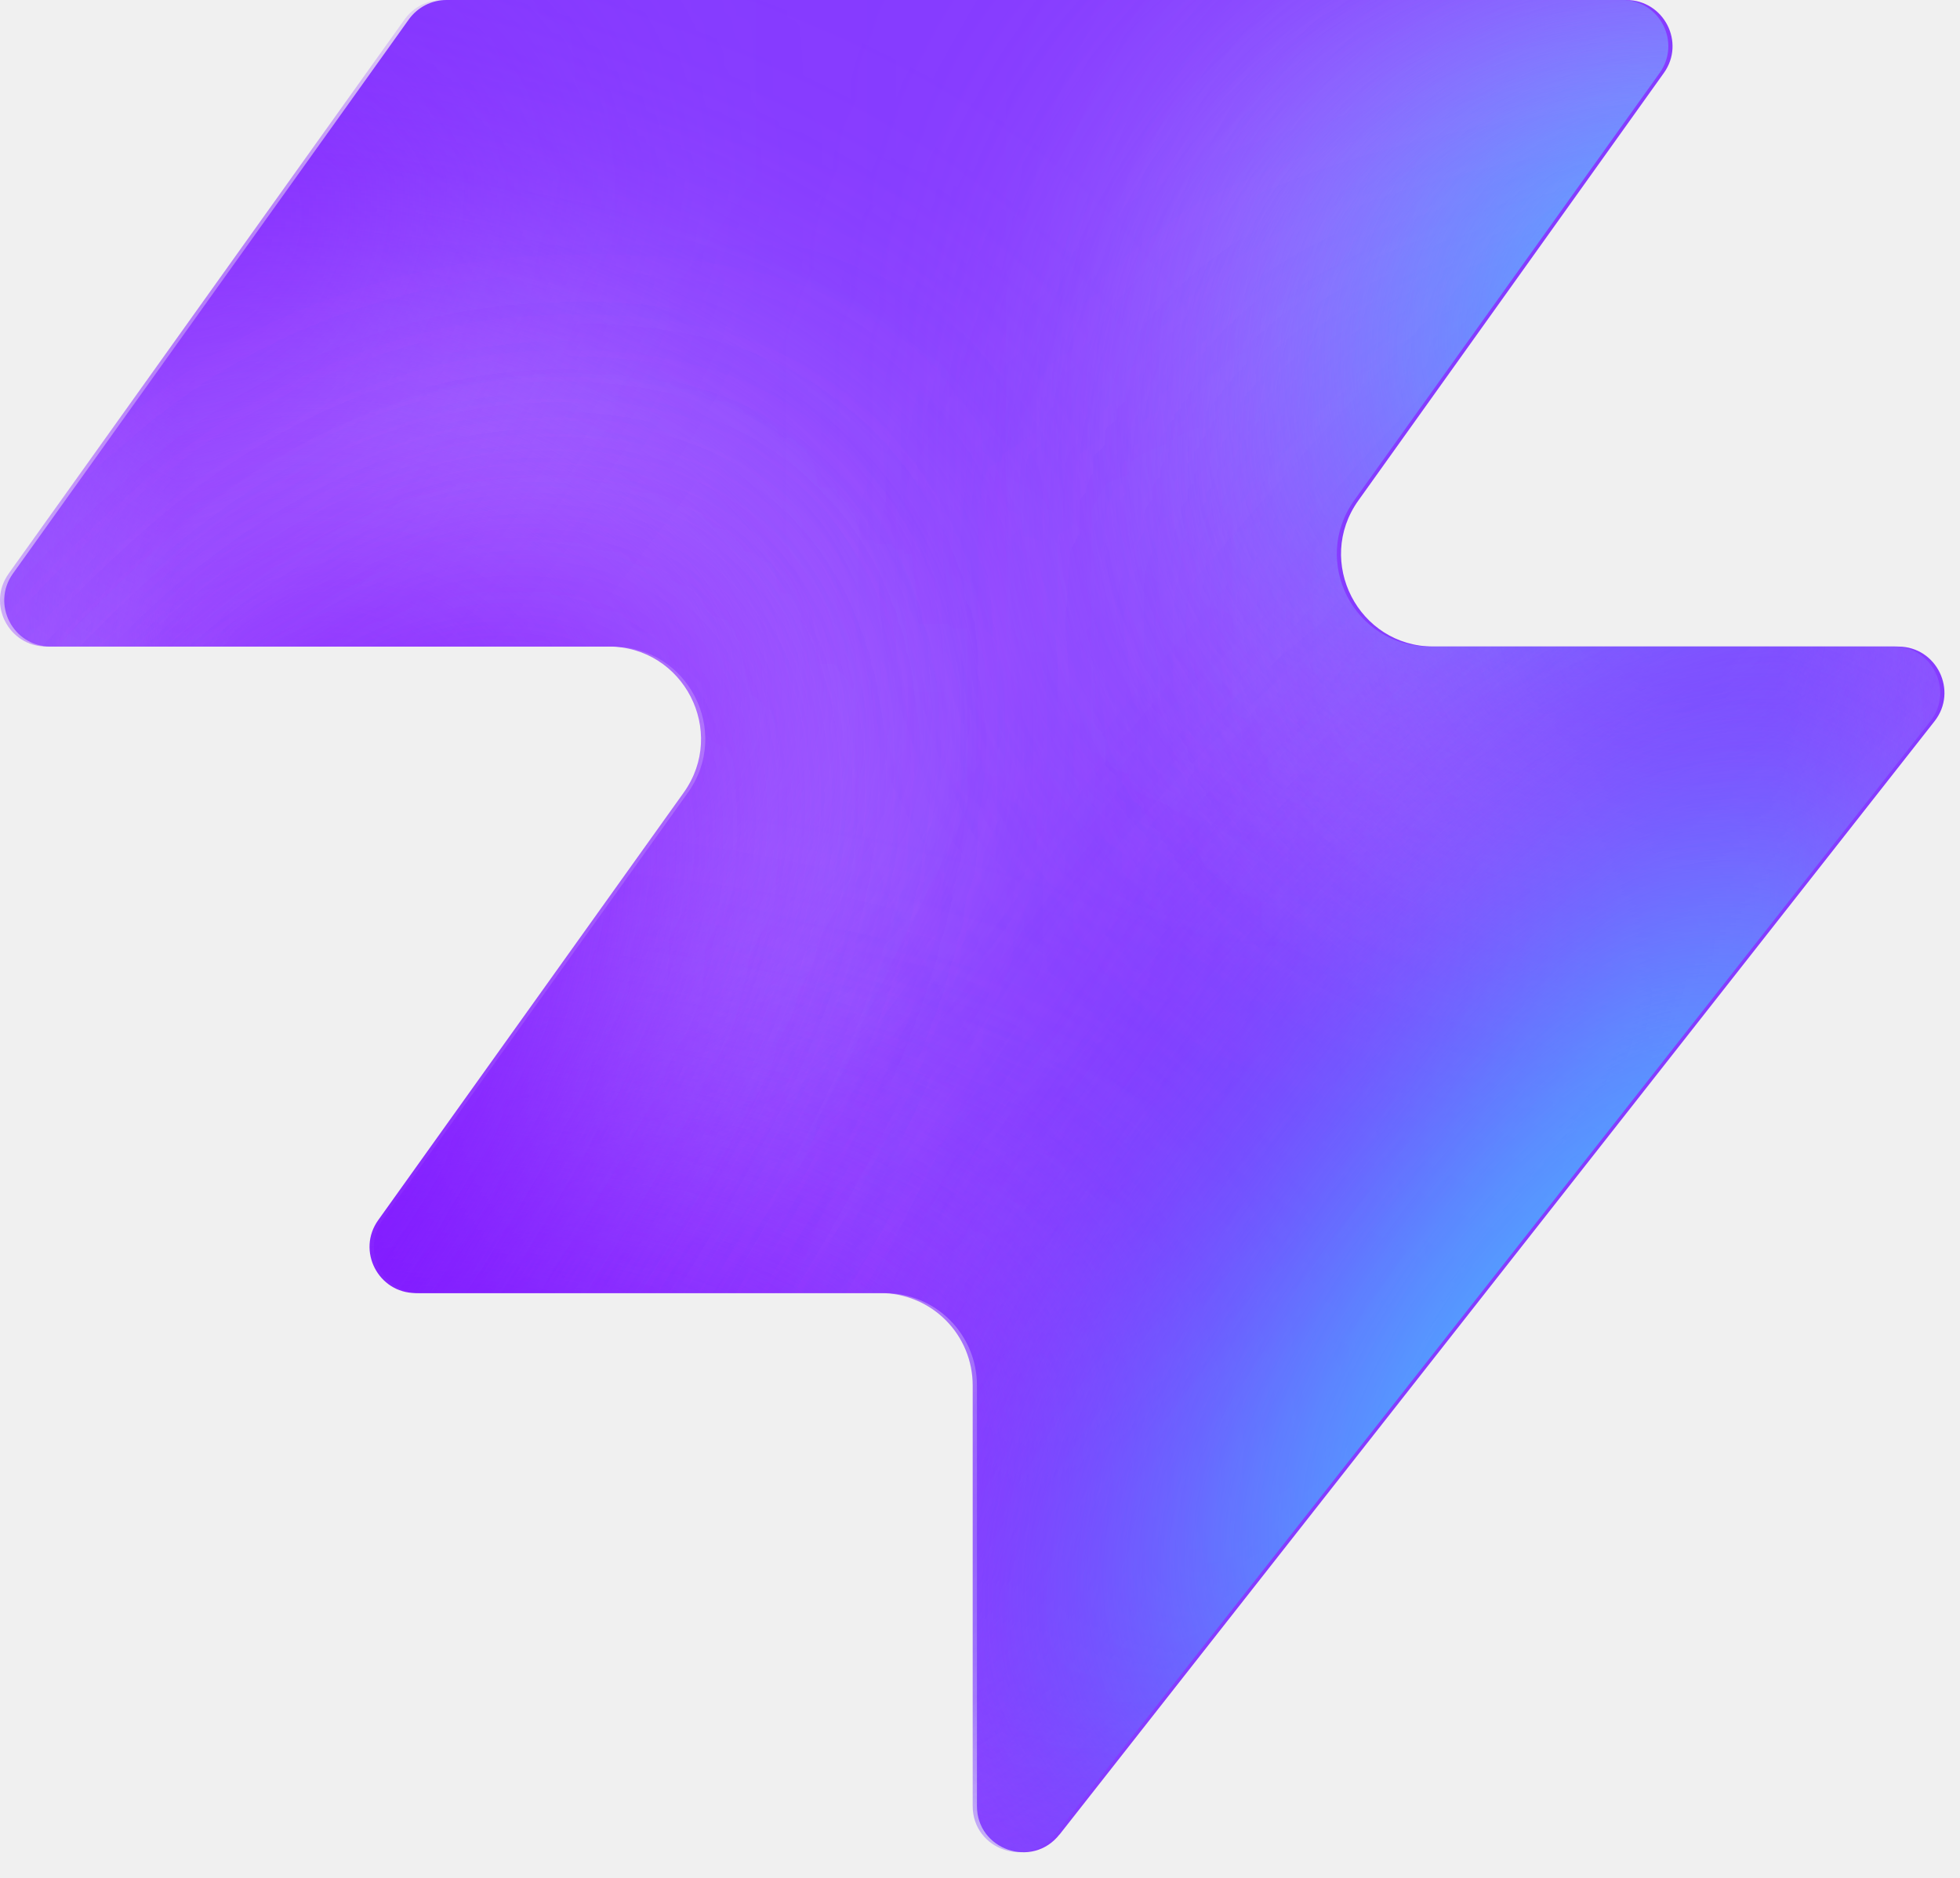
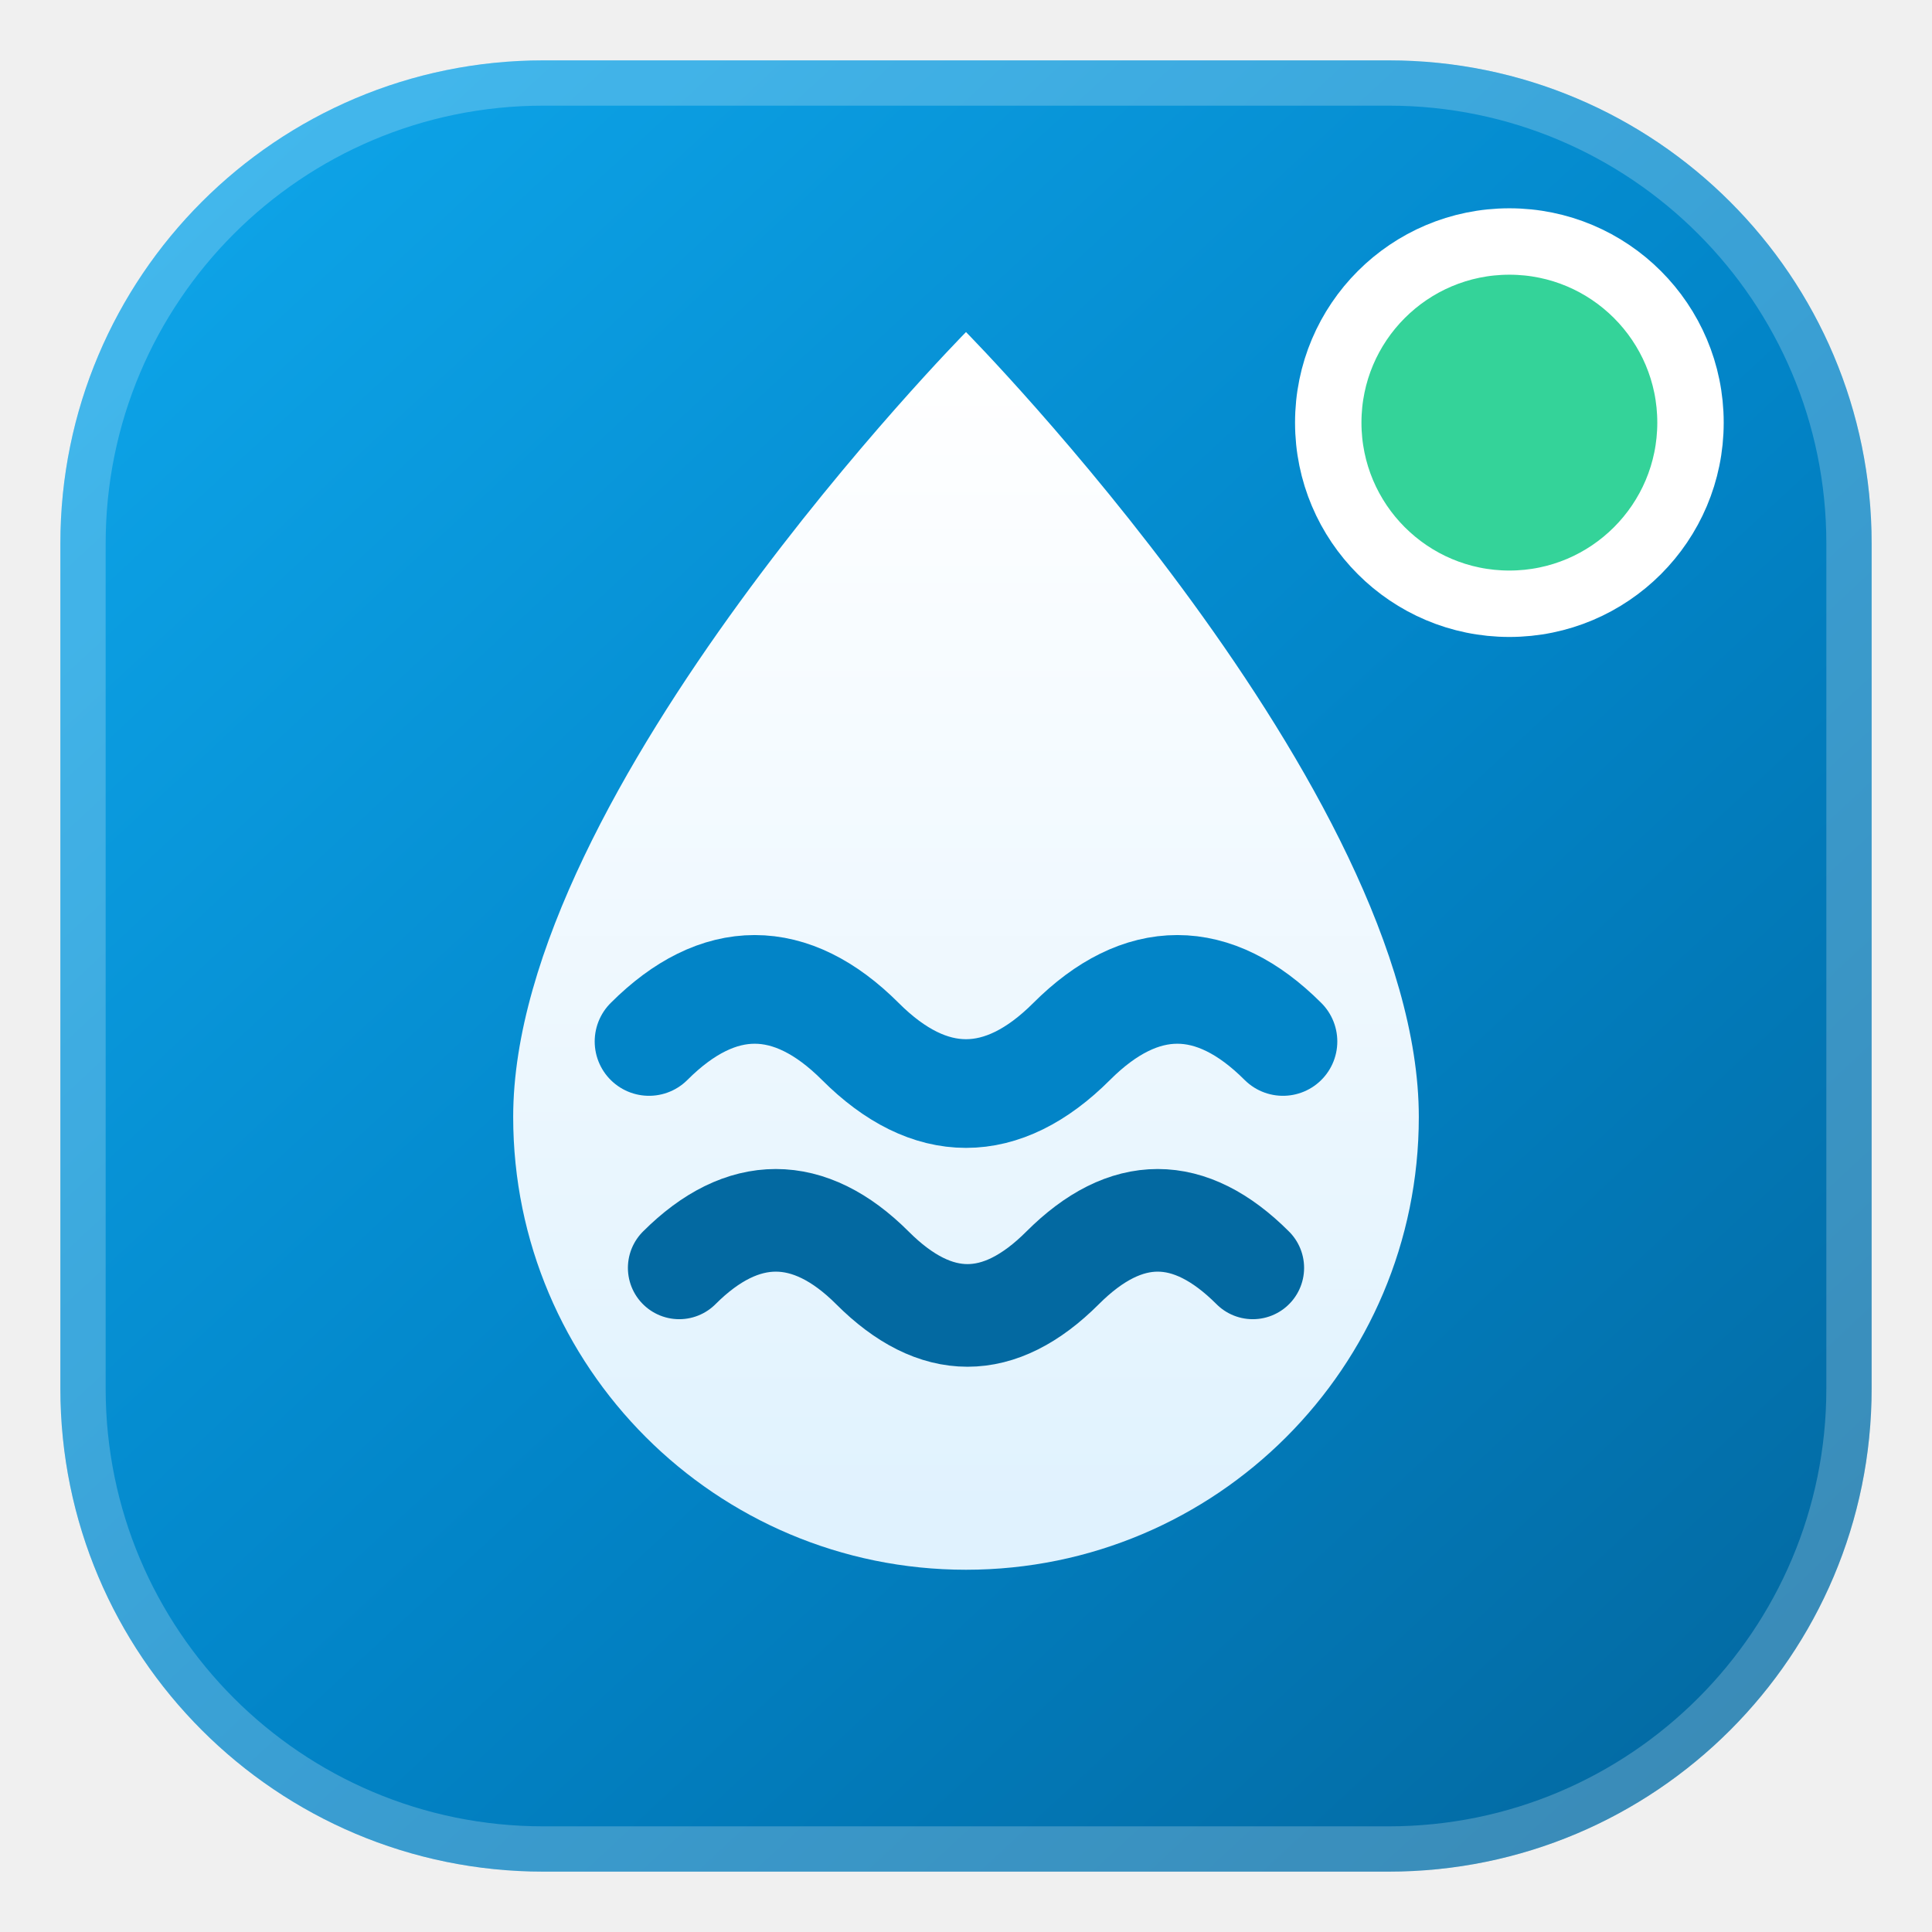
- <svg xmlns="http://www.w3.org/2000/svg" width="48" height="46" fill="none" viewBox="0 0 48 46">
-   <path fill="#863bff" d="M25.946 44.938c-.664.845-2.021.375-2.021-.698V33.937a2.26 2.26 0 0 0-2.262-2.262H10.287c-.92 0-1.456-1.04-.92-1.788l7.48-10.471c1.07-1.497 0-3.578-1.842-3.578H1.237c-.92 0-1.456-1.04-.92-1.788L10.013.474c.214-.297.556-.474.92-.474h28.894c.92 0 1.456 1.04.92 1.788l-7.48 10.471c-1.07 1.498 0 3.579 1.842 3.579h11.377c.943 0 1.473 1.088.89 1.83L25.947 44.94z" style="fill:#863bff;fill:color(display-p3 .525 .23 1);fill-opacity:1" />
-   <mask id="a" width="48" height="46" x="0" y="0" maskUnits="userSpaceOnUse" style="mask-type:alpha">
-     <path fill="#000" d="M25.842 44.938c-.664.844-2.021.375-2.021-.698V33.937a2.26 2.26 0 0 0-2.262-2.262H10.183c-.92 0-1.456-1.04-.92-1.788l7.48-10.471c1.07-1.498 0-3.579-1.842-3.579H1.133c-.92 0-1.456-1.04-.92-1.787L9.91.473c.214-.297.556-.474.92-.474h28.894c.92 0 1.456 1.04.92 1.788l-7.48 10.471c-1.07 1.498 0 3.578 1.842 3.578h11.377c.943 0 1.473 1.088.89 1.832L25.843 44.94z" style="fill:#000;fill-opacity:1" />
-   </mask>
-   <g mask="url(#a)">
-     <g filter="url(#b)">
-       <ellipse cx="5.508" cy="14.704" fill="#ede6ff" rx="5.508" ry="14.704" style="fill:#ede6ff;fill:color(display-p3 .927 .903 1);fill-opacity:1" transform="matrix(.00324 1 1 -.00324 -4.47 31.516)" />
-     </g>
-     <g filter="url(#c)">
-       <ellipse cx="10.399" cy="29.851" fill="#ede6ff" rx="10.399" ry="29.851" style="fill:#ede6ff;fill:color(display-p3 .927 .903 1);fill-opacity:1" transform="matrix(.00324 1 1 -.00324 -39.328 7.883)" />
-     </g>
-     <g filter="url(#d)">
-       <ellipse cx="5.508" cy="30.487" fill="#7e14ff" rx="5.508" ry="30.487" style="fill:#7e14ff;fill:color(display-p3 .492 .077 1);fill-opacity:1" transform="rotate(89.814 -25.913 -14.639)scale(1 -1)" />
-     </g>
-     <g filter="url(#e)">
-       <ellipse cx="5.508" cy="30.599" fill="#7e14ff" rx="5.508" ry="30.599" style="fill:#7e14ff;fill:color(display-p3 .492 .077 1);fill-opacity:1" transform="rotate(89.814 -32.644 -3.334)scale(1 -1)" />
-     </g>
-     <g filter="url(#f)">
-       <ellipse cx="5.508" cy="30.599" fill="#7e14ff" rx="5.508" ry="30.599" style="fill:#7e14ff;fill:color(display-p3 .492 .077 1);fill-opacity:1" transform="matrix(.00324 1 1 -.00324 -34.34 30.47)" />
-     </g>
-     <g filter="url(#g)">
-       <ellipse cx="14.072" cy="22.078" fill="#ede6ff" rx="14.072" ry="22.078" style="fill:#ede6ff;fill:color(display-p3 .927 .903 1);fill-opacity:1" transform="rotate(93.35 24.506 48.493)scale(-1 1)" />
-     </g>
-     <g filter="url(#h)">
-       <ellipse cx="3.47" cy="21.501" fill="#7e14ff" rx="3.47" ry="21.501" style="fill:#7e14ff;fill:color(display-p3 .492 .077 1);fill-opacity:1" transform="rotate(89.009 28.708 47.59)scale(-1 1)" />
-     </g>
-     <g filter="url(#i)">
-       <ellipse cx="3.47" cy="21.501" fill="#7e14ff" rx="3.47" ry="21.501" style="fill:#7e14ff;fill:color(display-p3 .492 .077 1);fill-opacity:1" transform="rotate(89.009 28.708 47.59)scale(-1 1)" />
-     </g>
-     <g filter="url(#j)">
-       <ellipse cx=".387" cy="8.972" fill="#7e14ff" rx="4.407" ry="29.108" style="fill:#7e14ff;fill:color(display-p3 .492 .077 1);fill-opacity:1" transform="rotate(39.51 .387 8.972)" />
-     </g>
-     <g filter="url(#k)">
-       <ellipse cx="47.523" cy="-6.092" fill="#7e14ff" rx="4.407" ry="29.108" style="fill:#7e14ff;fill:color(display-p3 .492 .077 1);fill-opacity:1" transform="rotate(37.892 47.523 -6.092)" />
-     </g>
-     <g filter="url(#l)">
-       <ellipse cx="41.412" cy="6.333" fill="#47bfff" rx="5.971" ry="9.665" style="fill:#47bfff;fill:color(display-p3 .28 .748 1);fill-opacity:1" transform="rotate(37.892 41.412 6.333)" />
-     </g>
-     <g filter="url(#m)">
-       <ellipse cx="-1.879" cy="38.332" fill="#7e14ff" rx="4.407" ry="29.108" style="fill:#7e14ff;fill:color(display-p3 .492 .077 1);fill-opacity:1" transform="rotate(37.892 -1.88 38.332)" />
-     </g>
-     <g filter="url(#n)">
-       <ellipse cx="-1.879" cy="38.332" fill="#7e14ff" rx="4.407" ry="29.108" style="fill:#7e14ff;fill:color(display-p3 .492 .077 1);fill-opacity:1" transform="rotate(37.892 -1.88 38.332)" />
-     </g>
-     <g filter="url(#o)">
-       <ellipse cx="35.651" cy="29.907" fill="#7e14ff" rx="4.407" ry="29.108" style="fill:#7e14ff;fill:color(display-p3 .492 .077 1);fill-opacity:1" transform="rotate(37.892 35.651 29.907)" />
-     </g>
-     <g filter="url(#p)">
-       <ellipse cx="38.418" cy="32.4" fill="#47bfff" rx="5.971" ry="15.297" style="fill:#47bfff;fill:color(display-p3 .28 .748 1);fill-opacity:1" transform="rotate(37.892 38.418 32.4)" />
-     </g>
-   </g>
+ <svg xmlns="http://www.w3.org/2000/svg" width="64" height="64" viewBox="0 0 64 64" fill="none">
  <defs>
-     <filter id="b" width="60.045" height="41.654" x="-19.77" y="16.149" color-interpolation-filters="sRGB" filterUnits="userSpaceOnUse">
-       <feFlood flood-opacity="0" result="BackgroundImageFix" />
-       <feBlend in="SourceGraphic" in2="BackgroundImageFix" result="shape" />
-       <feGaussianBlur result="effect1_foregroundBlur_2002_17158" stdDeviation="7.659" />
-     </filter>
-     <filter id="c" width="90.34" height="51.437" x="-54.613" y="-7.533" color-interpolation-filters="sRGB" filterUnits="userSpaceOnUse">
-       <feFlood flood-opacity="0" result="BackgroundImageFix" />
-       <feBlend in="SourceGraphic" in2="BackgroundImageFix" result="shape" />
-       <feGaussianBlur result="effect1_foregroundBlur_2002_17158" stdDeviation="7.659" />
-     </filter>
-     <filter id="d" width="79.355" height="29.4" x="-49.64" y="2.03" color-interpolation-filters="sRGB" filterUnits="userSpaceOnUse">
-       <feFlood flood-opacity="0" result="BackgroundImageFix" />
-       <feBlend in="SourceGraphic" in2="BackgroundImageFix" result="shape" />
-       <feGaussianBlur result="effect1_foregroundBlur_2002_17158" stdDeviation="4.596" />
-     </filter>
-     <filter id="e" width="79.579" height="29.4" x="-45.045" y="20.029" color-interpolation-filters="sRGB" filterUnits="userSpaceOnUse">
-       <feFlood flood-opacity="0" result="BackgroundImageFix" />
-       <feBlend in="SourceGraphic" in2="BackgroundImageFix" result="shape" />
-       <feGaussianBlur result="effect1_foregroundBlur_2002_17158" stdDeviation="4.596" />
-     </filter>
-     <filter id="f" width="79.579" height="29.4" x="-43.513" y="21.178" color-interpolation-filters="sRGB" filterUnits="userSpaceOnUse">
-       <feFlood flood-opacity="0" result="BackgroundImageFix" />
-       <feBlend in="SourceGraphic" in2="BackgroundImageFix" result="shape" />
-       <feGaussianBlur result="effect1_foregroundBlur_2002_17158" stdDeviation="4.596" />
-     </filter>
-     <filter id="g" width="74.749" height="58.852" x="15.756" y="-17.901" color-interpolation-filters="sRGB" filterUnits="userSpaceOnUse">
-       <feFlood flood-opacity="0" result="BackgroundImageFix" />
-       <feBlend in="SourceGraphic" in2="BackgroundImageFix" result="shape" />
-       <feGaussianBlur result="effect1_foregroundBlur_2002_17158" stdDeviation="7.659" />
-     </filter>
-     <filter id="h" width="61.377" height="25.362" x="23.548" y="2.284" color-interpolation-filters="sRGB" filterUnits="userSpaceOnUse">
-       <feFlood flood-opacity="0" result="BackgroundImageFix" />
-       <feBlend in="SourceGraphic" in2="BackgroundImageFix" result="shape" />
-       <feGaussianBlur result="effect1_foregroundBlur_2002_17158" stdDeviation="4.596" />
-     </filter>
-     <filter id="i" width="61.377" height="25.362" x="23.548" y="2.284" color-interpolation-filters="sRGB" filterUnits="userSpaceOnUse">
-       <feFlood flood-opacity="0" result="BackgroundImageFix" />
-       <feBlend in="SourceGraphic" in2="BackgroundImageFix" result="shape" />
-       <feGaussianBlur result="effect1_foregroundBlur_2002_17158" stdDeviation="4.596" />
-     </filter>
-     <filter id="j" width="56.045" height="63.649" x="-27.636" y="-22.853" color-interpolation-filters="sRGB" filterUnits="userSpaceOnUse">
-       <feFlood flood-opacity="0" result="BackgroundImageFix" />
-       <feBlend in="SourceGraphic" in2="BackgroundImageFix" result="shape" />
-       <feGaussianBlur result="effect1_foregroundBlur_2002_17158" stdDeviation="4.596" />
-     </filter>
-     <filter id="k" width="54.814" height="64.646" x="20.116" y="-38.415" color-interpolation-filters="sRGB" filterUnits="userSpaceOnUse">
-       <feFlood flood-opacity="0" result="BackgroundImageFix" />
-       <feBlend in="SourceGraphic" in2="BackgroundImageFix" result="shape" />
-       <feGaussianBlur result="effect1_foregroundBlur_2002_17158" stdDeviation="4.596" />
-     </filter>
-     <filter id="l" width="33.541" height="35.313" x="24.641" y="-11.323" color-interpolation-filters="sRGB" filterUnits="userSpaceOnUse">
-       <feFlood flood-opacity="0" result="BackgroundImageFix" />
-       <feBlend in="SourceGraphic" in2="BackgroundImageFix" result="shape" />
-       <feGaussianBlur result="effect1_foregroundBlur_2002_17158" stdDeviation="4.596" />
-     </filter>
-     <filter id="m" width="54.814" height="64.646" x="-29.286" y="6.009" color-interpolation-filters="sRGB" filterUnits="userSpaceOnUse">
-       <feFlood flood-opacity="0" result="BackgroundImageFix" />
-       <feBlend in="SourceGraphic" in2="BackgroundImageFix" result="shape" />
-       <feGaussianBlur result="effect1_foregroundBlur_2002_17158" stdDeviation="4.596" />
-     </filter>
-     <filter id="n" width="54.814" height="64.646" x="-29.286" y="6.009" color-interpolation-filters="sRGB" filterUnits="userSpaceOnUse">
-       <feFlood flood-opacity="0" result="BackgroundImageFix" />
-       <feBlend in="SourceGraphic" in2="BackgroundImageFix" result="shape" />
-       <feGaussianBlur result="effect1_foregroundBlur_2002_17158" stdDeviation="4.596" />
-     </filter>
-     <filter id="o" width="54.814" height="64.646" x="8.244" y="-2.416" color-interpolation-filters="sRGB" filterUnits="userSpaceOnUse">
-       <feFlood flood-opacity="0" result="BackgroundImageFix" />
-       <feBlend in="SourceGraphic" in2="BackgroundImageFix" result="shape" />
-       <feGaussianBlur result="effect1_foregroundBlur_2002_17158" stdDeviation="4.596" />
-     </filter>
-     <filter id="p" width="39.409" height="43.623" x="18.713" y="10.588" color-interpolation-filters="sRGB" filterUnits="userSpaceOnUse">
-       <feFlood flood-opacity="0" result="BackgroundImageFix" />
-       <feBlend in="SourceGraphic" in2="BackgroundImageFix" result="shape" />
-       <feGaussianBlur result="effect1_foregroundBlur_2002_17158" stdDeviation="4.596" />
-     </filter>
+     <linearGradient id="kok-bg" x1="6" y1="4" x2="58" y2="60" gradientUnits="userSpaceOnUse">
+       <stop offset="0%" stop-color="#0EA5E9" />
+       <stop offset="55%" stop-color="#0284C7" />
+       <stop offset="100%" stop-color="#0369A1" />
+     </linearGradient>
+     <linearGradient id="kok-drop" x1="32" y1="12" x2="32" y2="50" gradientUnits="userSpaceOnUse">
+       <stop offset="0%" stop-color="#FFFFFF" />
+       <stop offset="100%" stop-color="#E0F2FE" />
+     </linearGradient>
  </defs>
+   <rect x="2" y="2" width="60" height="60" rx="16" fill="url(#kok-bg)" />
+   <rect x="2.75" y="2.75" width="58.5" height="58.5" rx="15.25" stroke="#FFFFFF" stroke-opacity="0.22" stroke-width="1.5" />
+   <path d="M32 11C32 11 47 26.2 47 37C47 45.284 40.284 52 32 52C23.716 52 17 45.284 17 37C17 26.2 32 11 32 11Z" fill="url(#kok-drop)" />
+   <path d="M21.5 34.5C23.8 32.2 26.2 32.2 28.5 34.5C30.8 36.8 33.2 36.8 35.5 34.5C37.8 32.2 40.2 32.2 42.5 34.5" stroke="#0284C7" stroke-width="3.6" stroke-linecap="round" stroke-linejoin="round" />
+   <path d="M22.5 42C24.6 39.9 26.8 39.9 28.9 42C31 44.1 33.1 44.1 35.2 42C37.3 39.9 39.4 39.9 41.5 42" stroke="#0369A1" stroke-width="3.4" stroke-linecap="round" stroke-linejoin="round" />
+   <circle cx="50" cy="14" r="6" fill="#34D399" stroke="#FFFFFF" stroke-width="2.2" />
</svg>
